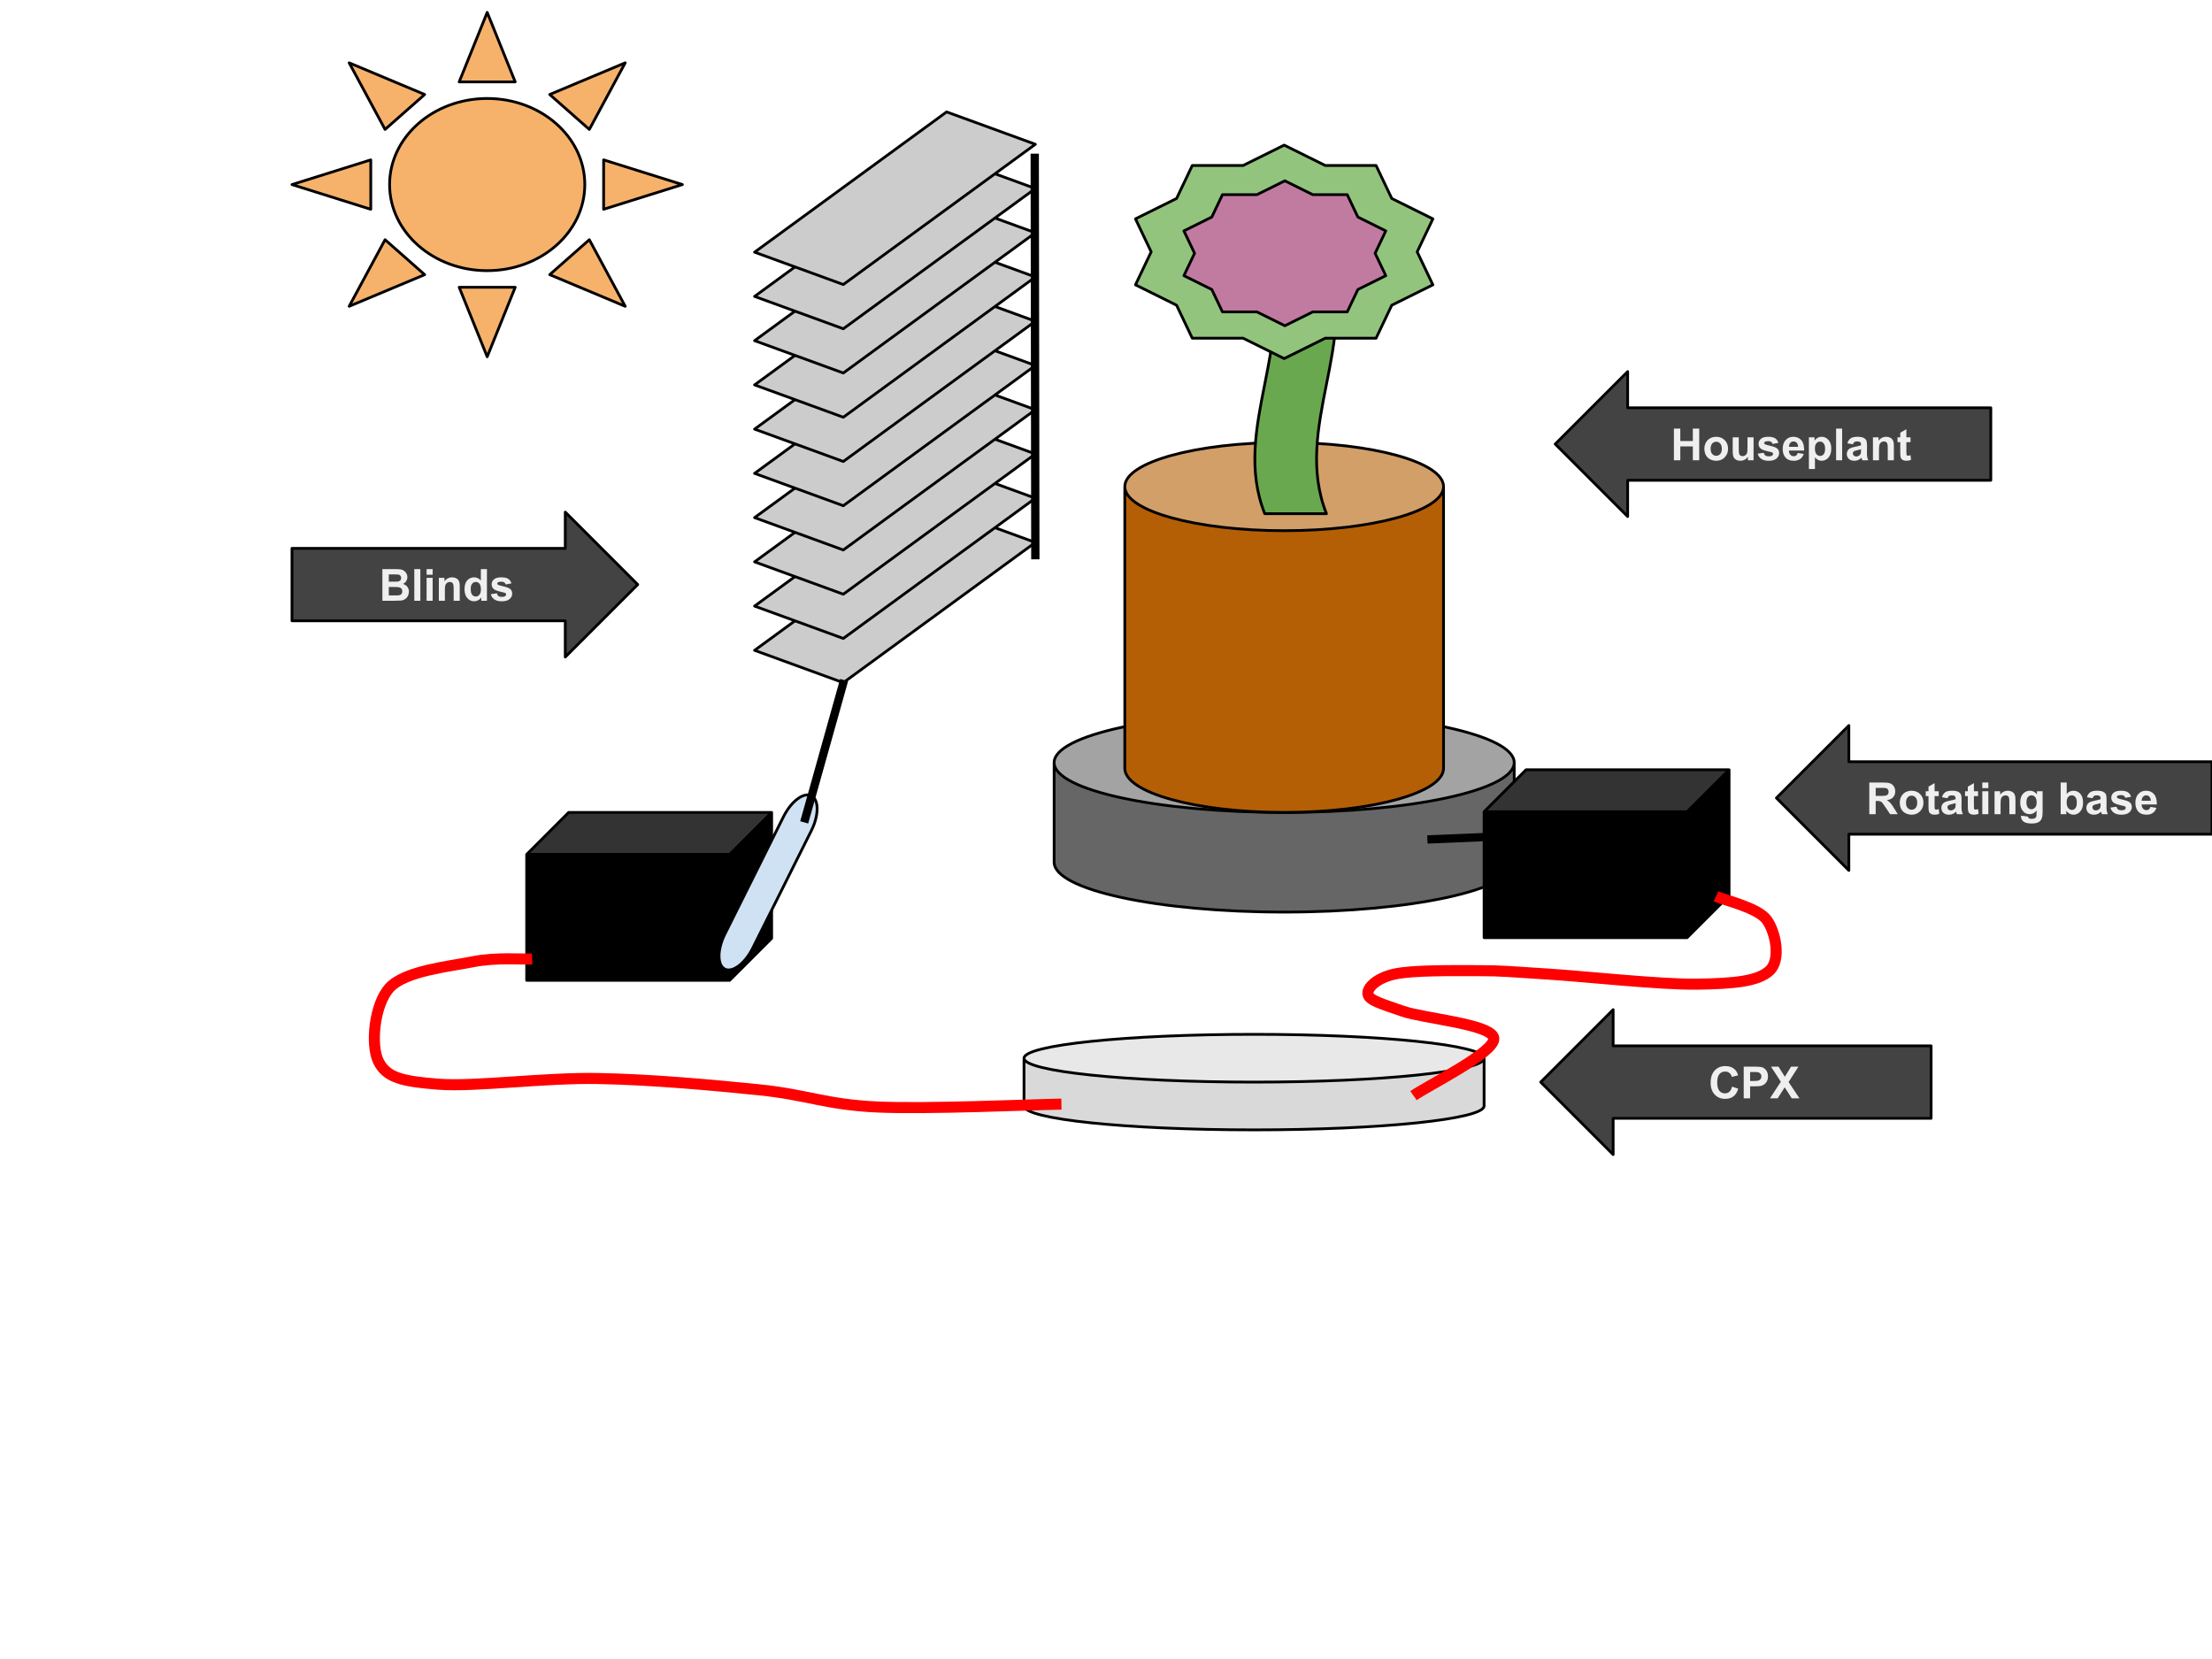
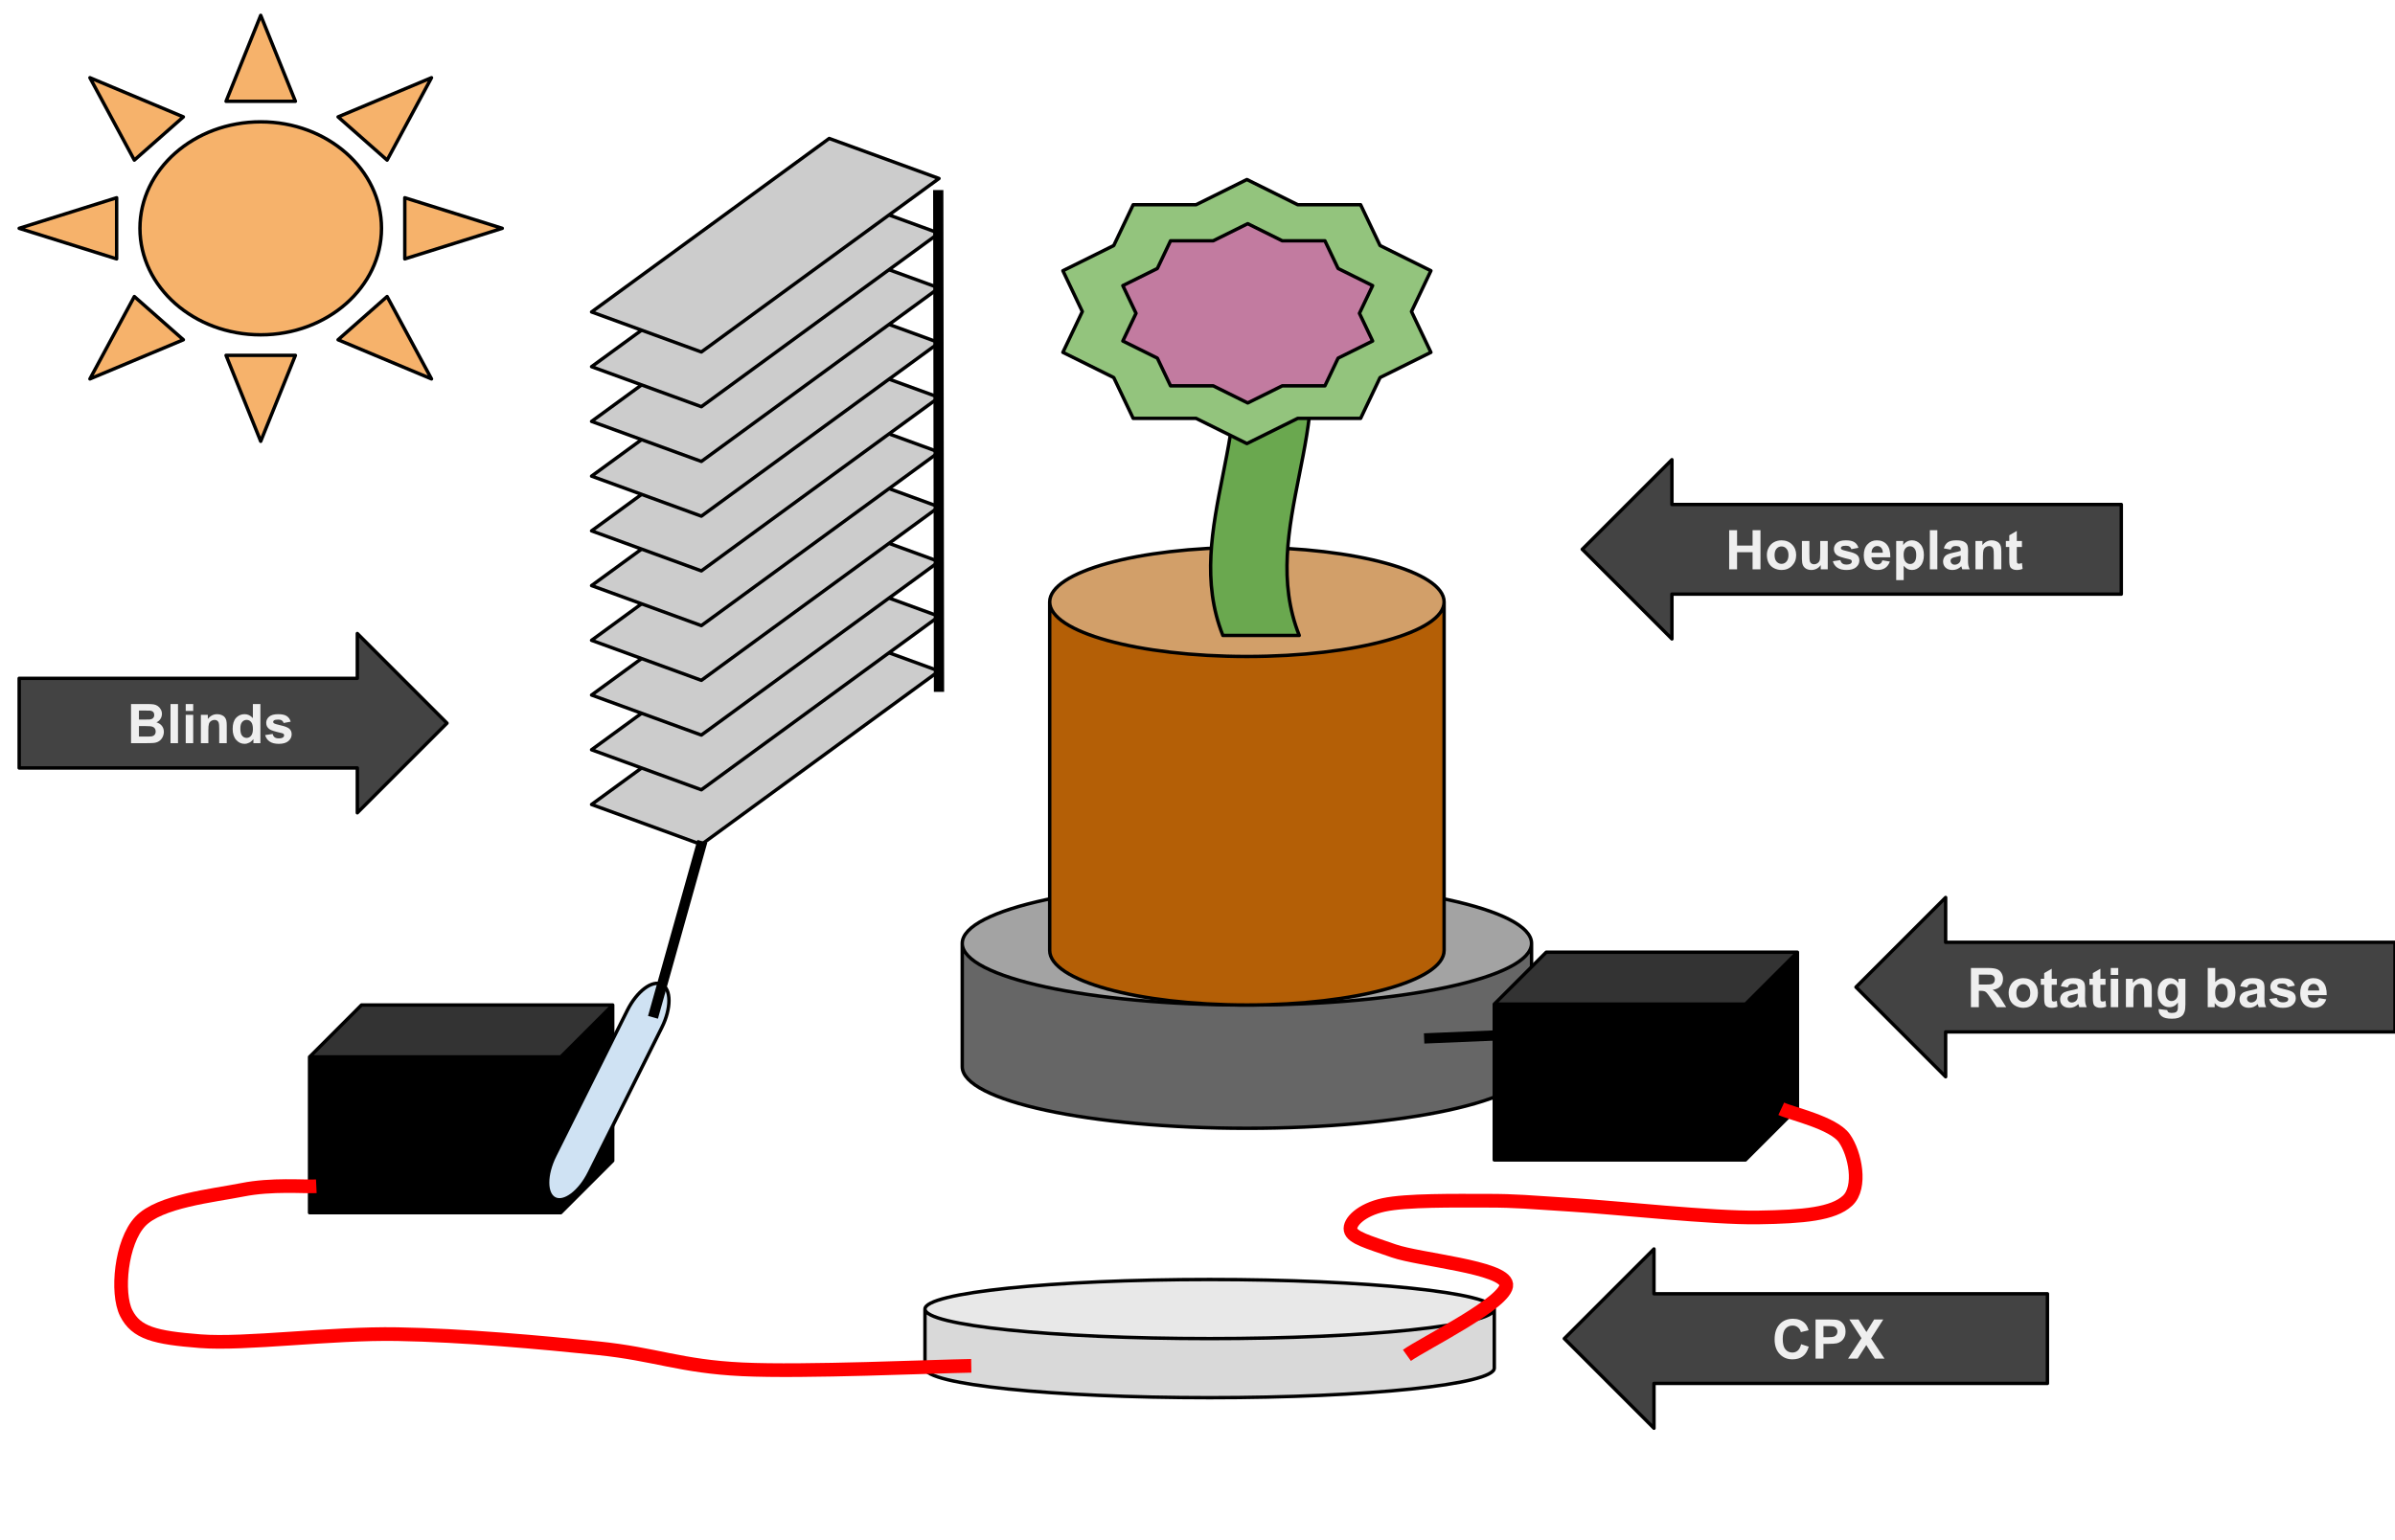
- <svg xmlns="http://www.w3.org/2000/svg" version="1.1" viewBox="0.0 0.0 800.0 600.0" fill="none" stroke="none" stroke-linecap="square" stroke-miterlimit="10">
+ <svg xmlns="http://www.w3.org/2000/svg" version="1.1" viewBox="100.0 0.0 700.0 450.0" preserveAspectRatio="xMinYMin meet" fill="none" stroke="none" stroke-linecap="square" stroke-miterlimit="10">
  <clipPath id="p.0">
    <path d="m0 0l800.0 0l0 600.0l-800.0 0l0 -600.0z" clip-rule="nonzero" />
  </clipPath>
  <g clip-path="url(#p.0)">
    <path fill="#000000" fill-opacity="0.0" d="m0 0l800.0 0l0 600.0l-800.0 0z" fill-rule="evenodd" />
    <path fill="#cccccc" d="m374.447 196.179l-32.088 -11.7l-69.455 50.724l32.088 11.7z" fill-rule="evenodd" />
    <path stroke="#000000" stroke-width="1.0" stroke-linejoin="round" stroke-linecap="butt" d="m374.447 196.179l-32.088 -11.7l-69.455 50.724l32.088 11.7z" fill-rule="evenodd" />
    <path fill="#cccccc" d="m374.447 180.179l-32.088 -11.7l-69.455 50.724l32.088 11.7z" fill-rule="evenodd" />
    <path stroke="#000000" stroke-width="1.0" stroke-linejoin="round" stroke-linecap="butt" d="m374.447 180.179l-32.088 -11.7l-69.455 50.724l32.088 11.7z" fill-rule="evenodd" />
    <path fill="#cccccc" d="m374.447 164.179l-32.088 -11.7l-69.455 50.724l32.088 11.7z" fill-rule="evenodd" />
    <path stroke="#000000" stroke-width="1.0" stroke-linejoin="round" stroke-linecap="butt" d="m374.447 164.179l-32.088 -11.7l-69.455 50.724l32.088 11.7z" fill-rule="evenodd" />
    <path fill="#cccccc" d="m374.447 148.179l-32.088 -11.7l-69.455 50.724l32.088 11.7z" fill-rule="evenodd" />
    <path stroke="#000000" stroke-width="1.0" stroke-linejoin="round" stroke-linecap="butt" d="m374.447 148.179l-32.088 -11.7l-69.455 50.724l32.088 11.7z" fill-rule="evenodd" />
    <path fill="#cccccc" d="m374.447 132.179l-32.088 -11.7l-69.455 50.724l32.088 11.7z" fill-rule="evenodd" />
    <path stroke="#000000" stroke-width="1.0" stroke-linejoin="round" stroke-linecap="butt" d="m374.447 132.179l-32.088 -11.7l-69.455 50.724l32.088 11.7z" fill-rule="evenodd" />
    <path fill="#666666" d="m381.241 275.801l0 0c0 9.954 37.249 18.024 83.197 18.024c45.948 0 83.197 -8.069 83.197 -18.024l0 36.047c0 9.954 -37.249 18.024 -83.197 18.024c-45.948 0 -83.197 -8.069 -83.197 -18.024z" fill-rule="evenodd" />
    <path fill="#a3a3a3" d="m381.241 275.801l0 0c0 -9.954 37.249 -18.024 83.197 -18.024c45.948 0 83.197 8.069 83.197 18.024l0 0c0 9.954 -37.249 18.024 -83.197 18.024c-45.948 0 -83.197 -8.069 -83.197 -18.024z" fill-rule="evenodd" />
    <path fill="#000000" fill-opacity="0.0" d="m547.635 275.801l0 0c0 9.954 -37.249 18.024 -83.197 18.024c-45.948 0 -83.197 -8.069 -83.197 -18.024l0 0c0 -9.954 37.249 -18.024 83.197 -18.024c45.948 0 83.197 8.069 83.197 18.024l0 36.047c0 9.954 -37.249 18.024 -83.197 18.024c-45.948 0 -83.197 -8.069 -83.197 -18.024l0 -36.047" fill-rule="evenodd" />
    <path stroke="#000000" stroke-width="1.0" stroke-linejoin="round" stroke-linecap="butt" d="m547.635 275.801l0 0c0 9.954 -37.249 18.024 -83.197 18.024c-45.948 0 -83.197 -8.069 -83.197 -18.024l0 0c0 -9.954 37.249 -18.024 83.197 -18.024c45.948 0 83.197 8.069 83.197 18.024l0 36.047c0 9.954 -37.249 18.024 -83.197 18.024c-45.948 0 -83.197 -8.069 -83.197 -18.024l0 -36.047" fill-rule="evenodd" />
    <path fill="#b45f06" d="m406.801 175.98l0 0c0 8.81 25.805 15.951 57.638 15.951c31.832 0 57.638 -7.142 57.638 -15.951l0 101.893c0 8.81 -25.805 15.951 -57.638 15.951c-31.832 0 -57.638 -7.142 -57.638 -15.951z" fill-rule="evenodd" />
    <path fill="#d29f69" d="m406.801 175.98l0 0c0 -8.81 25.805 -15.951 57.638 -15.951c31.832 0 57.638 7.142 57.638 15.951l0 0c0 8.81 -25.805 15.951 -57.638 15.951c-31.832 0 -57.638 -7.142 -57.638 -15.951z" fill-rule="evenodd" />
    <path fill="#000000" fill-opacity="0.0" d="m522.076 175.98l0 0c0 8.81 -25.805 15.951 -57.638 15.951c-31.832 0 -57.638 -7.142 -57.638 -15.951l0 0c0 -8.81 25.805 -15.951 57.638 -15.951c31.832 0 57.638 7.142 57.638 15.951l0 101.893c0 8.81 -25.805 15.951 -57.638 15.951c-31.832 0 -57.638 -7.142 -57.638 -15.951l0 -101.893" fill-rule="evenodd" />
    <path stroke="#000000" stroke-width="1.0" stroke-linejoin="round" stroke-linecap="butt" d="m522.076 175.98l0 0c0 8.81 -25.805 15.951 -57.638 15.951c-31.832 0 -57.638 -7.142 -57.638 -15.951l0 0c0 -8.81 25.805 -15.951 57.638 -15.951c31.832 0 57.638 7.142 57.638 15.951l0 101.893c0 8.81 -25.805 15.951 -57.638 15.951c-31.832 0 -57.638 -7.142 -57.638 -15.951l0 -101.893" fill-rule="evenodd" />
    <path fill="#6aa84f" d="m457.413 185.78c-12.402 -31.223 12.402 -62.446 0 -93.669l22.323 0c12.402 31.223 -12.402 62.446 0 93.669z" fill-rule="evenodd" />
    <path stroke="#000000" stroke-width="1.0" stroke-linejoin="round" stroke-linecap="butt" d="m457.413 185.78c-12.402 -31.223 12.402 -62.446 0 -93.669l22.323 0c12.402 31.223 -12.402 62.446 0 93.669z" fill-rule="evenodd" />
    <path fill="#93c47d" d="m410.659 79.156l14.864 -7.372l5.678 -11.927l18.373 -3.3569336E-4l14.865 -7.371l14.865 7.371l18.373 3.3569336E-4l5.678 11.927l14.864 7.372l-5.677 11.928l5.677 11.928l-14.864 7.372l-5.678 11.927l-18.373 3.3569336E-4l-14.865 7.371l-14.865 -7.371l-18.373 -3.3569336E-4l-5.678 -11.927l-14.864 -7.372l5.677 -11.928z" fill-rule="evenodd" />
    <path stroke="#000000" stroke-width="1.0" stroke-linejoin="round" stroke-linecap="butt" d="m410.659 79.156l14.864 -7.372l5.678 -11.927l18.373 -3.3569336E-4l14.865 -7.371l14.865 7.371l18.373 3.3569336E-4l5.678 11.927l14.864 7.372l-5.677 11.928l5.677 11.928l-14.864 7.372l-5.678 11.927l-18.373 3.3569336E-4l-14.865 7.371l-14.865 -7.371l-18.373 -3.3569336E-4l-5.678 -11.927l-14.864 -7.372l5.677 -11.928z" fill-rule="evenodd" />
    <path fill="#f6b26b" d="m246.801 66.753l-28.489 8.936l0 -17.872zm-20.683 -44.031l-12.977 24.089l-14.328 -12.637zm-49.916 -18.236l10.132 25.128l-20.263 0zm-49.922 18.236l27.312 11.452l-14.328 12.637zm-20.676 44.031l28.489 -8.936l0 17.872zm20.676 44.026l12.984 -24.083l14.328 12.637zm49.922 18.242l-10.132 -25.128l20.263 0zm49.916 -18.242l-27.305 -11.446l14.328 -12.637zm-85.215 -44.026c0 -17.195 15.804 -31.134 35.299 -31.134c19.495 0 35.299 13.939 35.299 31.134c0 17.195 -15.804 31.134 -35.299 31.134c-19.495 0 -35.299 -13.939 -35.299 -31.134z" fill-rule="evenodd" />
    <path stroke="#000000" stroke-width="1.0" stroke-linejoin="round" stroke-linecap="butt" d="m246.801 66.753l-28.489 8.936l0 -17.872zm-20.683 -44.031l-12.977 24.089l-14.328 -12.637zm-49.916 -18.236l10.132 25.128l-20.263 0zm-49.922 18.236l27.312 11.452l-14.328 12.637zm-20.676 44.031l28.489 -8.936l0 17.872zm20.676 44.026l12.984 -24.083l14.328 12.637zm49.922 18.242l-10.132 -25.128l20.263 0zm49.916 -18.242l-27.305 -11.446l14.328 -12.637zm-85.215 -44.026c0 -17.195 15.804 -31.134 35.299 -31.134c19.495 0 35.299 13.939 35.299 31.134c0 17.195 -15.804 31.134 -35.299 31.134c-19.495 0 -35.299 -13.939 -35.299 -31.134z" fill-rule="evenodd" />
    <path fill="#cccccc" d="m374.447 116.179l-32.088 -11.7l-69.455 50.724l32.088 11.7z" fill-rule="evenodd" />
    <path stroke="#000000" stroke-width="1.0" stroke-linejoin="round" stroke-linecap="butt" d="m374.447 116.179l-32.088 -11.7l-69.455 50.724l32.088 11.7z" fill-rule="evenodd" />
    <path fill="#cccccc" d="m374.447 100.179l-32.088 -11.7l-69.455 50.724l32.088 11.7z" fill-rule="evenodd" />
    <path stroke="#000000" stroke-width="1.0" stroke-linejoin="round" stroke-linecap="butt" d="m374.447 100.179l-32.088 -11.7l-69.455 50.724l32.088 11.7z" fill-rule="evenodd" />
    <path fill="#cccccc" d="m374.447 84.179l-32.088 -11.7l-69.455 50.724l32.088 11.7z" fill-rule="evenodd" />
    <path stroke="#000000" stroke-width="1.0" stroke-linejoin="round" stroke-linecap="butt" d="m374.447 84.179l-32.088 -11.7l-69.455 50.724l32.088 11.7z" fill-rule="evenodd" />
    <path fill="#cccccc" d="m374.447 68.179l-32.088 -11.7l-69.455 50.724l32.088 11.7z" fill-rule="evenodd" />
    <path stroke="#000000" stroke-width="1.0" stroke-linejoin="round" stroke-linecap="butt" d="m374.447 68.179l-32.088 -11.7l-69.455 50.724l32.088 11.7z" fill-rule="evenodd" />
    <path fill="#cccccc" d="m374.447 52.179l-32.088 -11.7l-69.455 50.724l32.088 11.7z" fill-rule="evenodd" />
    <path stroke="#000000" stroke-width="1.0" stroke-linejoin="round" stroke-linecap="butt" d="m374.447 52.179l-32.088 -11.7l-69.455 50.724l32.088 11.7z" fill-rule="evenodd" />
    <path fill="#c27ba0" d="m428.177 83.504l10.089 -5.005l3.854 -8.098l12.471 -2.2888184E-4l10.09 -5.004l10.09 5.004l12.471 2.2888184E-4l3.854 8.098l10.089 5.005l-3.854 8.098l3.854 8.098l-10.089 5.005l-3.854 8.098l-12.471 2.2888184E-4l-10.09 5.004l-10.09 -5.004l-12.471 -2.2888184E-4l-3.854 -8.098l-10.089 -5.005l3.854 -8.098z" fill-rule="evenodd" />
    <path stroke="#000000" stroke-width="1.0" stroke-linejoin="round" stroke-linecap="butt" d="m428.177 83.504l10.089 -5.005l3.854 -8.098l12.471 -2.2888184E-4l10.09 -5.004l10.09 5.004l12.471 2.2888184E-4l3.854 8.098l10.089 5.005l-3.854 8.098l3.854 8.098l-10.089 5.005l-3.854 8.098l-12.471 2.2888184E-4l-10.09 5.004l-10.09 -5.004l-12.471 -2.2888184E-4l-3.854 -8.098l-10.089 -5.005l3.854 -8.098z" fill-rule="evenodd" />
    <path fill="#434343" d="m562.457 160.598l26.205 -26.205l0 13.102l131.339 0l0 26.205l-131.339 0l0 13.102z" fill-rule="evenodd" />
    <path stroke="#000000" stroke-width="1.0" stroke-linejoin="round" stroke-linecap="butt" d="m562.457 160.598l26.205 -26.205l0 13.102l131.339 0l0 26.205l-131.339 0l0 13.102z" fill-rule="evenodd" />
    <path fill="#efefef" d="m605.393 166.458l0 -11.453l2.312 0l0 4.5l4.531 0l0 -4.5l2.312 0l0 11.453l-2.312 0l0 -5.016l-4.531 0l0 5.016l-2.312 0zm11.023 -4.266q0 -1.094 0.531 -2.109q0.547 -1.031 1.531 -1.562q1.0 -0.547 2.219 -0.547q1.875 0 3.078 1.219q1.203 1.219 1.203 3.094q0 1.875 -1.219 3.125q-1.203 1.234 -3.047 1.234q-1.141 0 -2.188 -0.516q-1.031 -0.516 -1.578 -1.516q-0.531 -1.0 -0.531 -2.422zm2.25 0.109q0 1.234 0.578 1.891q0.594 0.656 1.453 0.656q0.859 0 1.438 -0.656q0.594 -0.656 0.594 -1.906q0 -1.219 -0.594 -1.875q-0.578 -0.656 -1.438 -0.656q-0.859 0 -1.453 0.656q-0.578 0.656 -0.578 1.891zm13.492 4.156l0 -1.25q-0.453 0.672 -1.188 1.062q-0.734 0.375 -1.562 0.375q-0.828 0 -1.5 -0.359q-0.656 -0.375 -0.953 -1.031q-0.297 -0.672 -0.297 -1.844l0 -5.25l2.188 0l0 3.812q0 1.75 0.125 2.141q0.125 0.391 0.438 0.625q0.328 0.234 0.812 0.234q0.562 0 1.0 -0.312q0.453 -0.312 0.609 -0.766q0.172 -0.453 0.172 -2.234l0 -3.5l2.203 0l0 8.297l-2.047 0zm3.539 -2.375l2.203 -0.328q0.141 0.641 0.562 0.969q0.438 0.328 1.219 0.328q0.844 0 1.281 -0.312q0.281 -0.219 0.281 -0.578q0 -0.25 -0.156 -0.422q-0.156 -0.156 -0.734 -0.281q-2.656 -0.594 -3.359 -1.078q-0.984 -0.672 -0.984 -1.859q0 -1.078 0.844 -1.812q0.859 -0.734 2.641 -0.734q1.703 0 2.531 0.562q0.828 0.547 1.141 1.625l-2.062 0.391q-0.141 -0.484 -0.516 -0.734q-0.359 -0.266 -1.047 -0.266q-0.875 0 -1.25 0.234q-0.25 0.172 -0.25 0.453q0 0.234 0.219 0.391q0.297 0.219 2.047 0.625q1.766 0.391 2.453 0.969q0.688 0.594 0.688 1.641q0 1.141 -0.953 1.969q-0.953 0.812 -2.812 0.812q-1.703 0 -2.688 -0.688q-0.984 -0.688 -1.297 -1.875zm14.477 -0.266l2.188 0.359q-0.422 1.203 -1.328 1.844q-0.906 0.625 -2.281 0.625q-2.156 0 -3.203 -1.422q-0.812 -1.125 -0.812 -2.859q0 -2.062 1.078 -3.219q1.078 -1.172 2.719 -1.172q1.859 0 2.922 1.219q1.078 1.219 1.031 3.75l-5.5 0q0.016 0.969 0.516 1.516q0.516 0.547 1.281 0.547q0.516 0 0.859 -0.281q0.359 -0.281 0.531 -0.906zm0.125 -2.219q-0.016 -0.953 -0.484 -1.453q-0.469 -0.5 -1.141 -0.5q-0.719 0 -1.188 0.531q-0.469 0.516 -0.469 1.422l3.281 0zm3.914 -3.438l2.047 0l0 1.219q0.391 -0.625 1.062 -1.016q0.688 -0.391 1.516 -0.391q1.453 0 2.453 1.141q1.016 1.125 1.016 3.141q0 2.078 -1.016 3.234q-1.016 1.156 -2.469 1.156q-0.688 0 -1.25 -0.266q-0.547 -0.281 -1.172 -0.953l0 4.188l-2.188 0l0 -11.453zm2.172 4.0q0 1.406 0.547 2.078q0.562 0.656 1.359 0.656q0.766 0 1.266 -0.609q0.516 -0.609 0.516 -2.016q0 -1.297 -0.531 -1.922q-0.516 -0.641 -1.297 -0.641q-0.797 0 -1.328 0.625q-0.531 0.609 -0.531 1.828zm7.664 4.297l0 -11.453l2.188 0l0 11.453l-2.188 0zm6.086 -5.766l-2.0 -0.359q0.344 -1.203 1.156 -1.781q0.828 -0.578 2.438 -0.578q1.469 0 2.188 0.344q0.719 0.344 1.016 0.891q0.297 0.531 0.297 1.953l-0.031 2.562q0 1.094 0.109 1.625q0.109 0.516 0.391 1.109l-2.172 0q-0.078 -0.219 -0.203 -0.656q-0.062 -0.188 -0.078 -0.25q-0.562 0.547 -1.203 0.828q-0.641 0.266 -1.375 0.266q-1.281 0 -2.016 -0.688q-0.734 -0.703 -0.734 -1.766q0 -0.703 0.328 -1.25q0.344 -0.562 0.938 -0.844q0.609 -0.297 1.75 -0.516q1.547 -0.297 2.141 -0.547l0 -0.219q0 -0.625 -0.312 -0.891q-0.312 -0.281 -1.188 -0.281q-0.578 0 -0.906 0.234q-0.328 0.234 -0.531 0.812zm2.938 1.781q-0.422 0.141 -1.344 0.344q-0.906 0.188 -1.188 0.375q-0.438 0.297 -0.438 0.766q0 0.469 0.344 0.812q0.344 0.328 0.875 0.328q0.594 0 1.141 -0.391q0.391 -0.297 0.516 -0.734q0.094 -0.281 0.094 -1.062l0 -0.438zm11.867 3.984l-2.203 0l0 -4.234q0 -1.344 -0.141 -1.734q-0.141 -0.406 -0.453 -0.625q-0.312 -0.219 -0.766 -0.219q-0.562 0 -1.016 0.312q-0.453 0.312 -0.625 0.828q-0.172 0.516 -0.172 1.906l0 3.766l-2.188 0l0 -8.297l2.031 0l0 1.219q1.094 -1.406 2.734 -1.406q0.734 0 1.328 0.266q0.609 0.25 0.906 0.656q0.312 0.406 0.438 0.922q0.125 0.516 0.125 1.484l0 5.156zm6.023 -8.297l0 1.75l-1.5 0l0 3.344q0 1.016 0.047 1.188q0.047 0.156 0.188 0.266q0.156 0.109 0.375 0.109q0.312 0 0.891 -0.203l0.188 1.703q-0.766 0.328 -1.734 0.328q-0.594 0 -1.078 -0.203q-0.469 -0.203 -0.703 -0.516q-0.219 -0.312 -0.297 -0.859q-0.078 -0.375 -0.078 -1.547l0 -3.609l-1.0 0l0 -1.75l1.0 0l0 -1.656l2.203 -1.281l0 2.938l1.5 0z" fill-rule="nonzero" />
    <path fill="#434343" d="m642.457 288.598l26.205 -26.205l0 13.102l131.339 0l0 26.205l-131.339 0l0 13.102z" fill-rule="evenodd" />
    <path stroke="#000000" stroke-width="1.0" stroke-linejoin="round" stroke-linecap="butt" d="m642.457 288.598l26.205 -26.205l0 13.102l131.339 0l0 26.205l-131.339 0l0 13.102z" fill-rule="evenodd" />
    <path fill="#efefef" d="m676.057 294.458l0 -11.453l4.875 0q1.828 0 2.656 0.312q0.844 0.297 1.344 1.094q0.5 0.781 0.5 1.797q0 1.297 -0.766 2.141q-0.75 0.828 -2.266 1.047q0.75 0.438 1.234 0.969q0.5 0.516 1.328 1.859l1.391 2.234l-2.766 0l-1.672 -2.5q-0.891 -1.328 -1.219 -1.672q-0.328 -0.359 -0.703 -0.484q-0.359 -0.125 -1.156 -0.125l-0.469 0l0 4.781l-2.312 0zm2.312 -6.609l1.719 0q1.656 0 2.062 -0.141q0.422 -0.141 0.656 -0.484q0.234 -0.344 0.234 -0.859q0 -0.578 -0.312 -0.938q-0.297 -0.359 -0.859 -0.453q-0.281 -0.031 -1.688 -0.031l-1.812 0l0 2.906zm8.711 2.344q0 -1.094 0.531 -2.109q0.547 -1.031 1.531 -1.562q1.0 -0.547 2.219 -0.547q1.875 0 3.078 1.219q1.203 1.219 1.203 3.094q0 1.875 -1.219 3.125q-1.203 1.234 -3.047 1.234q-1.141 0 -2.188 -0.516q-1.031 -0.516 -1.578 -1.516q-0.531 -1.0 -0.531 -2.422zm2.25 0.109q0 1.234 0.578 1.891q0.594 0.656 1.453 0.656q0.859 0 1.438 -0.656q0.594 -0.656 0.594 -1.906q0 -1.219 -0.594 -1.875q-0.578 -0.656 -1.438 -0.656q-0.859 0 -1.453 0.656q-0.578 0.656 -0.578 1.891zm11.836 -4.141l0 1.75l-1.5 0l0 3.344q0 1.016 0.047 1.188q0.047 0.156 0.188 0.266q0.156 0.109 0.375 0.109q0.312 0 0.891 -0.203l0.188 1.703q-0.766 0.328 -1.734 0.328q-0.594 0 -1.078 -0.203q-0.469 -0.203 -0.703 -0.516q-0.219 -0.312 -0.297 -0.859q-0.078 -0.375 -0.078 -1.547l0 -3.609l-1.0 0l0 -1.75l1.0 0l0 -1.656l2.203 -1.281l0 2.938l1.5 0zm3.172 2.531l-2.0 -0.359q0.344 -1.203 1.156 -1.781q0.828 -0.578 2.438 -0.578q1.469 0 2.188 0.344q0.719 0.344 1.016 0.891q0.297 0.531 0.297 1.953l-0.031 2.562q0 1.094 0.109 1.625q0.109 0.516 0.391 1.109l-2.172 0q-0.078 -0.219 -0.203 -0.656q-0.062 -0.188 -0.078 -0.25q-0.562 0.547 -1.203 0.828q-0.641 0.266 -1.375 0.266q-1.281 0 -2.016 -0.688q-0.734 -0.703 -0.734 -1.766q0 -0.703 0.328 -1.25q0.344 -0.562 0.938 -0.844q0.609 -0.297 1.75 -0.516q1.547 -0.297 2.141 -0.547l0 -0.219q0 -0.625 -0.312 -0.891q-0.312 -0.281 -1.188 -0.281q-0.578 0 -0.906 0.234q-0.328 0.234 -0.531 0.812zm2.938 1.781q-0.422 0.141 -1.344 0.344q-0.906 0.188 -1.188 0.375q-0.438 0.297 -0.438 0.766q0 0.469 0.344 0.812q0.344 0.328 0.875 0.328q0.594 0 1.141 -0.391q0.391 -0.297 0.516 -0.734q0.094 -0.281 0.094 -1.062l0 -0.438zm8.117 -4.312l0 1.75l-1.5 0l0 3.344q0 1.016 0.047 1.188q0.047 0.156 0.188 0.266q0.156 0.109 0.375 0.109q0.312 0 0.891 -0.203l0.188 1.703q-0.766 0.328 -1.734 0.328q-0.594 0 -1.078 -0.203q-0.469 -0.203 -0.703 -0.516q-0.219 -0.312 -0.297 -0.859q-0.078 -0.375 -0.078 -1.547l0 -3.609l-1.0 0l0 -1.75l1.0 0l0 -1.656l2.203 -1.281l0 2.938l1.5 0zm1.531 -1.125l0 -2.031l2.188 0l0 2.031l-2.188 0zm0 9.422l0 -8.297l2.188 0l0 8.297l-2.188 0zm11.992 0l-2.203 0l0 -4.234q0 -1.344 -0.141 -1.734q-0.141 -0.406 -0.453 -0.625q-0.312 -0.219 -0.766 -0.219q-0.562 0 -1.016 0.312q-0.453 0.312 -0.625 0.828q-0.172 0.516 -0.172 1.906l0 3.766l-2.188 0l0 -8.297l2.031 0l0 1.219q1.094 -1.406 2.734 -1.406q0.734 0 1.328 0.266q0.609 0.25 0.906 0.656q0.312 0.406 0.438 0.922q0.125 0.516 0.125 1.484l0 5.156zm2.023 0.547l2.5 0.312q0.062 0.438 0.297 0.594q0.312 0.234 0.984 0.234q0.859 0 1.281 -0.25q0.297 -0.172 0.438 -0.562q0.109 -0.266 0.109 -1.016l0 -1.203q-0.984 1.344 -2.484 1.344q-1.672 0 -2.656 -1.422q-0.766 -1.109 -0.766 -2.781q0 -2.078 1.0 -3.172q1.016 -1.109 2.5 -1.109q1.547 0 2.547 1.344l0 -1.156l2.047 0l0 7.438q0 1.484 -0.25 2.203q-0.234 0.734 -0.672 1.141q-0.438 0.422 -1.172 0.656q-0.719 0.234 -1.844 0.234q-2.109 0 -3.0 -0.734q-0.875 -0.719 -0.875 -1.828q0 -0.109 0.016 -0.266zm1.953 -4.875q0 1.328 0.516 1.938q0.516 0.609 1.266 0.609q0.797 0 1.344 -0.625q0.562 -0.625 0.562 -1.859q0 -1.297 -0.531 -1.922q-0.531 -0.625 -1.344 -0.625q-0.781 0 -1.297 0.625q-0.516 0.609 -0.516 1.859zm12.375 4.328l0 -11.453l2.188 0l0 4.125q1.016 -1.156 2.406 -1.156q1.516 0 2.5 1.094q1.0 1.094 1.0 3.156q0 2.125 -1.016 3.281q-1.0 1.141 -2.453 1.141q-0.703 0 -1.406 -0.359q-0.688 -0.359 -1.188 -1.047l0 1.219l-2.031 0zm2.172 -4.328q0 1.281 0.406 1.906q0.578 0.875 1.516 0.875q0.734 0 1.234 -0.625q0.516 -0.625 0.516 -1.953q0 -1.422 -0.516 -2.047q-0.516 -0.641 -1.312 -0.641q-0.797 0 -1.328 0.625q-0.516 0.609 -0.516 1.859zm9.336 -1.438l-2.0 -0.359q0.344 -1.203 1.156 -1.781q0.828 -0.578 2.438 -0.578q1.469 0 2.188 0.344q0.719 0.344 1.016 0.891q0.297 0.531 0.297 1.953l-0.031 2.562q0 1.094 0.109 1.625q0.109 0.516 0.391 1.109l-2.172 0q-0.078 -0.219 -0.203 -0.656q-0.062 -0.188 -0.078 -0.25q-0.562 0.547 -1.203 0.828q-0.641 0.266 -1.375 0.266q-1.281 0 -2.016 -0.688q-0.734 -0.703 -0.734 -1.766q0 -0.703 0.328 -1.25q0.344 -0.562 0.938 -0.844q0.609 -0.297 1.75 -0.516q1.547 -0.297 2.141 -0.547l0 -0.219q0 -0.625 -0.312 -0.891q-0.312 -0.281 -1.188 -0.281q-0.578 0 -0.906 0.234q-0.328 0.234 -0.531 0.812zm2.938 1.781q-0.422 0.141 -1.344 0.344q-0.906 0.188 -1.188 0.375q-0.438 0.297 -0.438 0.766q0 0.469 0.344 0.812q0.344 0.328 0.875 0.328q0.594 0 1.141 -0.391q0.391 -0.297 0.516 -0.734q0.094 -0.281 0.094 -1.062l0 -0.438zm3.539 1.609l2.203 -0.328q0.141 0.641 0.562 0.969q0.438 0.328 1.219 0.328q0.844 0 1.281 -0.312q0.281 -0.219 0.281 -0.578q0 -0.25 -0.156 -0.422q-0.156 -0.156 -0.734 -0.281q-2.656 -0.594 -3.359 -1.078q-0.984 -0.672 -0.984 -1.859q0 -1.078 0.844 -1.812q0.859 -0.734 2.641 -0.734q1.703 0 2.531 0.562q0.828 0.547 1.141 1.625l-2.062 0.391q-0.141 -0.484 -0.516 -0.734q-0.359 -0.266 -1.047 -0.266q-0.875 0 -1.25 0.234q-0.25 0.172 -0.25 0.453q0 0.234 0.219 0.391q0.297 0.219 2.047 0.625q1.766 0.391 2.453 0.969q0.688 0.594 0.688 1.641q0 1.141 -0.953 1.969q-0.953 0.812 -2.812 0.812q-1.703 0 -2.688 -0.688q-0.984 -0.688 -1.297 -1.875zm14.477 -0.266l2.188 0.359q-0.422 1.203 -1.328 1.844q-0.906 0.625 -2.281 0.625q-2.156 0 -3.203 -1.422q-0.812 -1.125 -0.812 -2.859q0 -2.062 1.078 -3.219q1.078 -1.172 2.719 -1.172q1.859 0 2.922 1.219q1.078 1.219 1.031 3.75l-5.5 0q0.016 0.969 0.516 1.516q0.516 0.547 1.281 0.547q0.516 0 0.859 -0.281q0.359 -0.281 0.531 -0.906zm0.125 -2.219q-0.016 -0.953 -0.484 -1.453q-0.469 -0.5 -1.141 -0.5q-0.719 0 -1.188 0.531q-0.469 0.516 -0.469 1.422l3.281 0z" fill-rule="nonzero" />
    <path fill="#434343" d="m105.604 198.32l98.835 0l0 -13.102l26.205 26.205l-26.205 26.205l0 -13.102l-98.835 0z" fill-rule="evenodd" />
    <path stroke="#000000" stroke-width="1.0" stroke-linejoin="round" stroke-linecap="butt" d="m105.604 198.32l98.835 0l0 -13.102l26.205 26.205l-26.205 26.205l0 -13.102l-98.835 0z" fill-rule="evenodd" />
    <path fill="#efefef" d="m138.299 205.829l4.578 0q1.359 0 2.031 0.109q0.672 0.109 1.188 0.469q0.531 0.359 0.875 0.969q0.359 0.594 0.359 1.328q0 0.812 -0.438 1.484q-0.422 0.672 -1.172 1.0q1.047 0.312 1.609 1.047q0.562 0.734 0.562 1.719q0 0.781 -0.359 1.531q-0.359 0.734 -1.0 1.172q-0.625 0.438 -1.547 0.547q-0.578 0.062 -2.781 0.078l-3.906 0l0 -11.453zm2.312 1.906l0 2.641l1.516 0q1.359 0 1.688 -0.031q0.594 -0.078 0.922 -0.406q0.344 -0.344 0.344 -0.906q0 -0.531 -0.297 -0.859q-0.281 -0.328 -0.859 -0.406q-0.344 -0.031 -1.984 -0.031l-1.328 0zm0 4.547l0 3.062l2.141 0q1.25 0 1.594 -0.062q0.516 -0.094 0.828 -0.453q0.328 -0.375 0.328 -0.984q0 -0.516 -0.25 -0.875q-0.25 -0.359 -0.719 -0.516q-0.469 -0.172 -2.047 -0.172l-1.875 0zm9.227 5.0l0 -11.453l2.188 0l0 11.453l-2.188 0zm4.445 -9.422l0 -2.031l2.188 0l0 2.031l-2.188 0zm0 9.422l0 -8.297l2.188 0l0 8.297l-2.188 0zm11.992 0l-2.203 0l0 -4.234q0 -1.344 -0.141 -1.734q-0.141 -0.406 -0.453 -0.625q-0.312 -0.219 -0.766 -0.219q-0.562 0 -1.016 0.312q-0.453 0.312 -0.625 0.828q-0.172 0.516 -0.172 1.906l0 3.766l-2.188 0l0 -8.297l2.031 0l0 1.219q1.094 -1.406 2.734 -1.406q0.734 0 1.328 0.266q0.609 0.25 0.906 0.656q0.312 0.406 0.438 0.922q0.125 0.516 0.125 1.484l0 5.156zm9.836 0l-2.047 0l0 -1.219q-0.5 0.703 -1.203 1.062q-0.688 0.344 -1.391 0.344q-1.422 0 -2.453 -1.156q-1.016 -1.156 -1.016 -3.219q0 -2.109 0.984 -3.203q1.0 -1.094 2.516 -1.094q1.391 0 2.406 1.156l0 -4.125l2.203 0l0 11.453zm-5.859 -4.328q0 1.328 0.359 1.922q0.531 0.859 1.484 0.859q0.766 0 1.297 -0.641q0.531 -0.656 0.531 -1.938q0 -1.422 -0.516 -2.047q-0.516 -0.641 -1.328 -0.641q-0.781 0 -1.312 0.625q-0.516 0.625 -0.516 1.859zm7.242 1.953l2.203 -0.328q0.141 0.641 0.562 0.969q0.438 0.328 1.219 0.328q0.844 0 1.281 -0.312q0.281 -0.219 0.281 -0.578q0 -0.25 -0.156 -0.422q-0.156 -0.156 -0.734 -0.281q-2.656 -0.594 -3.359 -1.078q-0.984 -0.672 -0.984 -1.859q0 -1.078 0.844 -1.812q0.859 -0.734 2.641 -0.734q1.703 0 2.531 0.562q0.828 0.547 1.141 1.625l-2.062 0.391q-0.141 -0.484 -0.516 -0.734q-0.359 -0.266 -1.047 -0.266q-0.875 0 -1.25 0.234q-0.25 0.172 -0.25 0.453q0 0.234 0.219 0.391q0.297 0.219 2.047 0.625q1.766 0.391 2.453 0.969q0.688 0.594 0.688 1.641q0 1.141 -0.953 1.969q-0.953 0.812 -2.812 0.812q-1.703 0 -2.688 -0.688q-0.984 -0.688 -1.297 -1.875z" fill-rule="nonzero" />
    <path fill="#000000" d="m536.743 293.575l73.417 0l0 45.543l-73.417 0z" fill-rule="evenodd" />
    <path fill="#000000" d="m610.16 293.575l15.181 -15.181l0 45.543l-15.181 15.181z" fill-rule="evenodd" />
    <path fill="#333333" d="m536.743 293.575l15.181 -15.181l73.417 0l-15.181 15.181z" fill-rule="evenodd" />
    <path fill="#000000" fill-opacity="0.0" d="m536.743 293.575l15.181 -15.181l73.417 0l0 45.543l-15.181 15.181l-73.417 0zm0 0l73.417 0l15.181 -15.181m-15.181 15.181l0 45.543" fill-rule="evenodd" />
    <path stroke="#000000" stroke-width="1.0" stroke-linejoin="round" stroke-linecap="butt" d="m536.743 293.575l15.181 -15.181l73.417 0l0 45.543l-15.181 15.181l-73.417 0zm0 0l73.417 0l15.181 -15.181m-15.181 15.181l0 45.543" fill-rule="evenodd" />
    <path fill="#000000" d="m190.478 309.005l73.417 0l0 45.543l-73.417 0z" fill-rule="evenodd" />
    <path fill="#000000" d="m263.895 309.005l15.181 -15.181l0 45.543l-15.181 15.181z" fill-rule="evenodd" />
    <path fill="#333333" d="m190.478 309.005l15.181 -15.181l73.417 0l-15.181 15.181z" fill-rule="evenodd" />
    <path fill="#000000" fill-opacity="0.0" d="m190.478 309.005l15.181 -15.181l73.417 0l0 45.543l-15.181 15.181l-73.417 0zm0 0l73.417 0l15.181 -15.181m-15.181 15.181l0 45.543" fill-rule="evenodd" />
    <path stroke="#000000" stroke-width="1.0" stroke-linejoin="round" stroke-linecap="butt" d="m190.478 309.005l15.181 -15.181l73.417 0l0 45.543l-15.181 15.181l-73.417 0zm0 0l73.417 0l15.181 -15.181m-15.181 15.181l0 45.543" fill-rule="evenodd" />
    <path fill="#cfe2f3" d="m262.139 337.884l21.221 -42.516l0 0c2.78 -5.57 7.29 -8.959 10.074 -7.57c2.784 1.389 2.786 7.029 0.006 12.599l-21.221 42.516l0 0c-2.78 5.57 -7.29 8.959 -10.074 7.57c-2.784 -1.389 -2.786 -7.029 -0.006 -12.599z" fill-rule="evenodd" />
    <path stroke="#000000" stroke-width="1.0" stroke-linejoin="round" stroke-linecap="butt" d="m262.139 337.884l21.221 -42.516l0 0c2.78 -5.57 7.29 -8.959 10.074 -7.57c2.784 1.389 2.786 7.029 0.006 12.599l-21.221 42.516l0 0c-2.78 5.57 -7.29 8.959 -10.074 7.57c-2.784 -1.389 -2.786 -7.029 -0.006 -12.599z" fill-rule="evenodd" />
    <path fill="#000000" fill-opacity="0.0" d="m290.853 297.425l14.425 -51.465" fill-rule="evenodd" />
    <path stroke="#000000" stroke-width="3.0" stroke-linejoin="round" stroke-linecap="butt" d="m290.853 297.425l14.425 -51.465" fill-rule="evenodd" />
    <path fill="#000000" fill-opacity="0.0" d="m374.446 202.276l-0.22 -146.709" fill-rule="evenodd" />
    <path stroke="#000000" stroke-width="3.0" stroke-linejoin="round" stroke-linecap="butt" d="m374.446 202.276l-0.22 -146.709" fill-rule="evenodd" />
    <path fill="#000000" fill-opacity="0.0" d="m516.239 303.601l24.724 -1.039" fill-rule="evenodd" />
    <path stroke="#000000" stroke-width="3.0" stroke-linejoin="round" stroke-linecap="butt" d="m516.239 303.601l24.724 -1.039" fill-rule="evenodd" />
    <path fill="#d9d9d9" d="m370.349 382.719l0 0c0 4.771 37.249 8.638 83.197 8.638c45.948 0 83.197 -3.867 83.197 -8.638l0 17.276c0 4.771 -37.249 8.638 -83.197 8.638c-45.948 0 -83.197 -3.867 -83.197 -8.638z" fill-rule="evenodd" />
    <path fill="#e8e8e8" d="m370.349 382.719l0 0c0 -4.771 37.249 -8.638 83.197 -8.638c45.948 0 83.197 3.867 83.197 8.638l0 0c0 4.771 -37.249 8.638 -83.197 8.638c-45.948 0 -83.197 -3.867 -83.197 -8.638z" fill-rule="evenodd" />
    <path fill="#000000" fill-opacity="0.0" d="m536.743 382.719l0 0c0 4.771 -37.249 8.638 -83.197 8.638c-45.948 0 -83.197 -3.867 -83.197 -8.638l0 0c0 -4.771 37.249 -8.638 83.197 -8.638c45.948 0 83.197 3.867 83.197 8.638l0 17.276c0 4.771 -37.249 8.638 -83.197 8.638c-45.948 0 -83.197 -3.867 -83.197 -8.638l0 -17.276" fill-rule="evenodd" />
    <path stroke="#000000" stroke-width="1.0" stroke-linejoin="round" stroke-linecap="butt" d="m536.743 382.719l0 0c0 4.771 -37.249 8.638 -83.197 8.638c-45.948 0 -83.197 -3.867 -83.197 -8.638l0 0c0 -4.771 37.249 -8.638 83.197 -8.638c45.948 0 83.197 3.867 83.197 8.638l0 17.276c0 4.771 -37.249 8.638 -83.197 8.638c-45.948 0 -83.197 -3.867 -83.197 -8.638l0 -17.276" fill-rule="evenodd" />
    <path fill="#434343" d="m557.213 391.357l26.205 -26.205l0 13.102l114.992 0l0 26.205l-114.992 0l0 13.102z" fill-rule="evenodd" />
    <path stroke="#000000" stroke-width="1.0" stroke-linejoin="round" stroke-linecap="butt" d="m557.213 391.357l26.205 -26.205l0 13.102l114.992 0l0 26.205l-114.992 0l0 13.102z" fill-rule="evenodd" />
    <path fill="#efefef" d="m626.413 392.998l2.234 0.719q-0.516 1.875 -1.719 2.797q-1.188 0.906 -3.031 0.906q-2.281 0 -3.75 -1.562q-1.469 -1.562 -1.469 -4.266q0 -2.859 1.469 -4.438q1.484 -1.594 3.891 -1.594q2.094 0 3.406 1.25q0.781 0.734 1.172 2.109l-2.281 0.547q-0.203 -0.891 -0.859 -1.406q-0.641 -0.516 -1.562 -0.516q-1.266 0 -2.062 0.922q-0.797 0.906 -0.797 2.953q0 2.172 0.781 3.094q0.781 0.922 2.031 0.922q0.922 0 1.578 -0.578q0.672 -0.594 0.969 -1.859zm4.227 4.219l0 -11.453l3.703 0q2.109 0 2.75 0.172q0.984 0.25 1.641 1.125q0.672 0.859 0.672 2.219q0 1.062 -0.391 1.781q-0.375 0.719 -0.969 1.125q-0.578 0.406 -1.188 0.547q-0.828 0.156 -2.406 0.156l-1.5 0l0 4.328l-2.312 0zm2.312 -9.516l0 3.25l1.266 0q1.359 0 1.812 -0.172q0.469 -0.188 0.734 -0.562q0.266 -0.391 0.266 -0.906q0 -0.625 -0.375 -1.031q-0.359 -0.406 -0.922 -0.5q-0.422 -0.078 -1.672 -0.078l-1.109 0zm7.188 9.516l3.922 -5.984l-3.547 -5.469l2.703 0l2.297 3.672l2.25 -3.672l2.672 0l-3.562 5.562l3.922 5.891l-2.797 0l-2.531 -3.969l-2.547 3.969l-2.781 0z" fill-rule="nonzero" />
    <path fill="#000000" fill-opacity="0.0" d="m383.878 399.316c-11.149 0.171 -48.713 1.887 -66.895 1.029c-18.182 -0.858 -25.387 -4.461 -42.197 -6.176c-16.81 -1.715 -39.279 -3.773 -58.661 -4.115c-19.382 -0.343 -44.425 3.087 -57.633 2.058c-13.207 -1.029 -18.696 -2.402 -21.612 -8.234c-2.916 -5.832 -1.545 -20.755 4.115 -26.759c5.66 -6.003 21.269 -7.547 29.845 -9.262c8.577 -1.715 18.012 -0.857 21.614 -1.029" fill-rule="evenodd" />
    <path stroke="#ff0000" stroke-width="4.0" stroke-linejoin="round" stroke-linecap="butt" d="m383.878 399.316c-11.149 0.171 -48.713 1.887 -66.895 1.029c-18.182 -0.858 -25.387 -4.461 -42.197 -6.176c-16.81 -1.715 -39.279 -3.773 -58.661 -4.115c-19.382 -0.343 -44.425 3.087 -57.633 2.058c-13.207 -1.029 -18.696 -2.402 -21.612 -8.234c-2.916 -5.832 -1.545 -20.755 4.115 -26.759c5.66 -6.003 21.269 -7.547 29.845 -9.262c8.577 -1.715 18.012 -0.857 21.614 -1.029" fill-rule="evenodd" />
    <path fill="#000000" fill-opacity="0.0" d="m511.206 396.26c4.841 -3.462 29.692 -15.679 29.046 -20.77c-0.645 -5.091 -25.334 -7.128 -32.918 -9.776c-7.584 -2.648 -12.104 -3.87 -12.588 -6.111c-0.484 -2.241 3.066 -5.907 9.682 -7.333c6.616 -1.426 20.819 -1.222 30.017 -1.222c9.198 0 11.939 0.407 25.172 1.222c13.232 0.815 40.829 3.871 54.223 3.668c13.394 -0.204 21.947 -1.02 26.142 -4.889c4.195 -3.869 2.257 -13.847 -0.97 -18.327c-3.228 -4.48 -15.33 -7.128 -18.396 -8.554" fill-rule="evenodd" />
    <path stroke="#ff0000" stroke-width="4.0" stroke-linejoin="round" stroke-linecap="butt" d="m511.206 396.26c4.841 -3.462 29.692 -15.679 29.046 -20.77c-0.645 -5.091 -25.334 -7.128 -32.918 -9.776c-7.584 -2.648 -12.104 -3.87 -12.588 -6.111c-0.484 -2.241 3.066 -5.907 9.682 -7.333c6.616 -1.426 20.819 -1.222 30.017 -1.222c9.198 0 11.939 0.407 25.172 1.222c13.232 0.815 40.829 3.871 54.223 3.668c13.394 -0.204 21.947 -1.02 26.142 -4.889c4.195 -3.869 2.257 -13.847 -0.97 -18.327c-3.228 -4.48 -15.33 -7.128 -18.396 -8.554" fill-rule="evenodd" />
  </g>
</svg>
